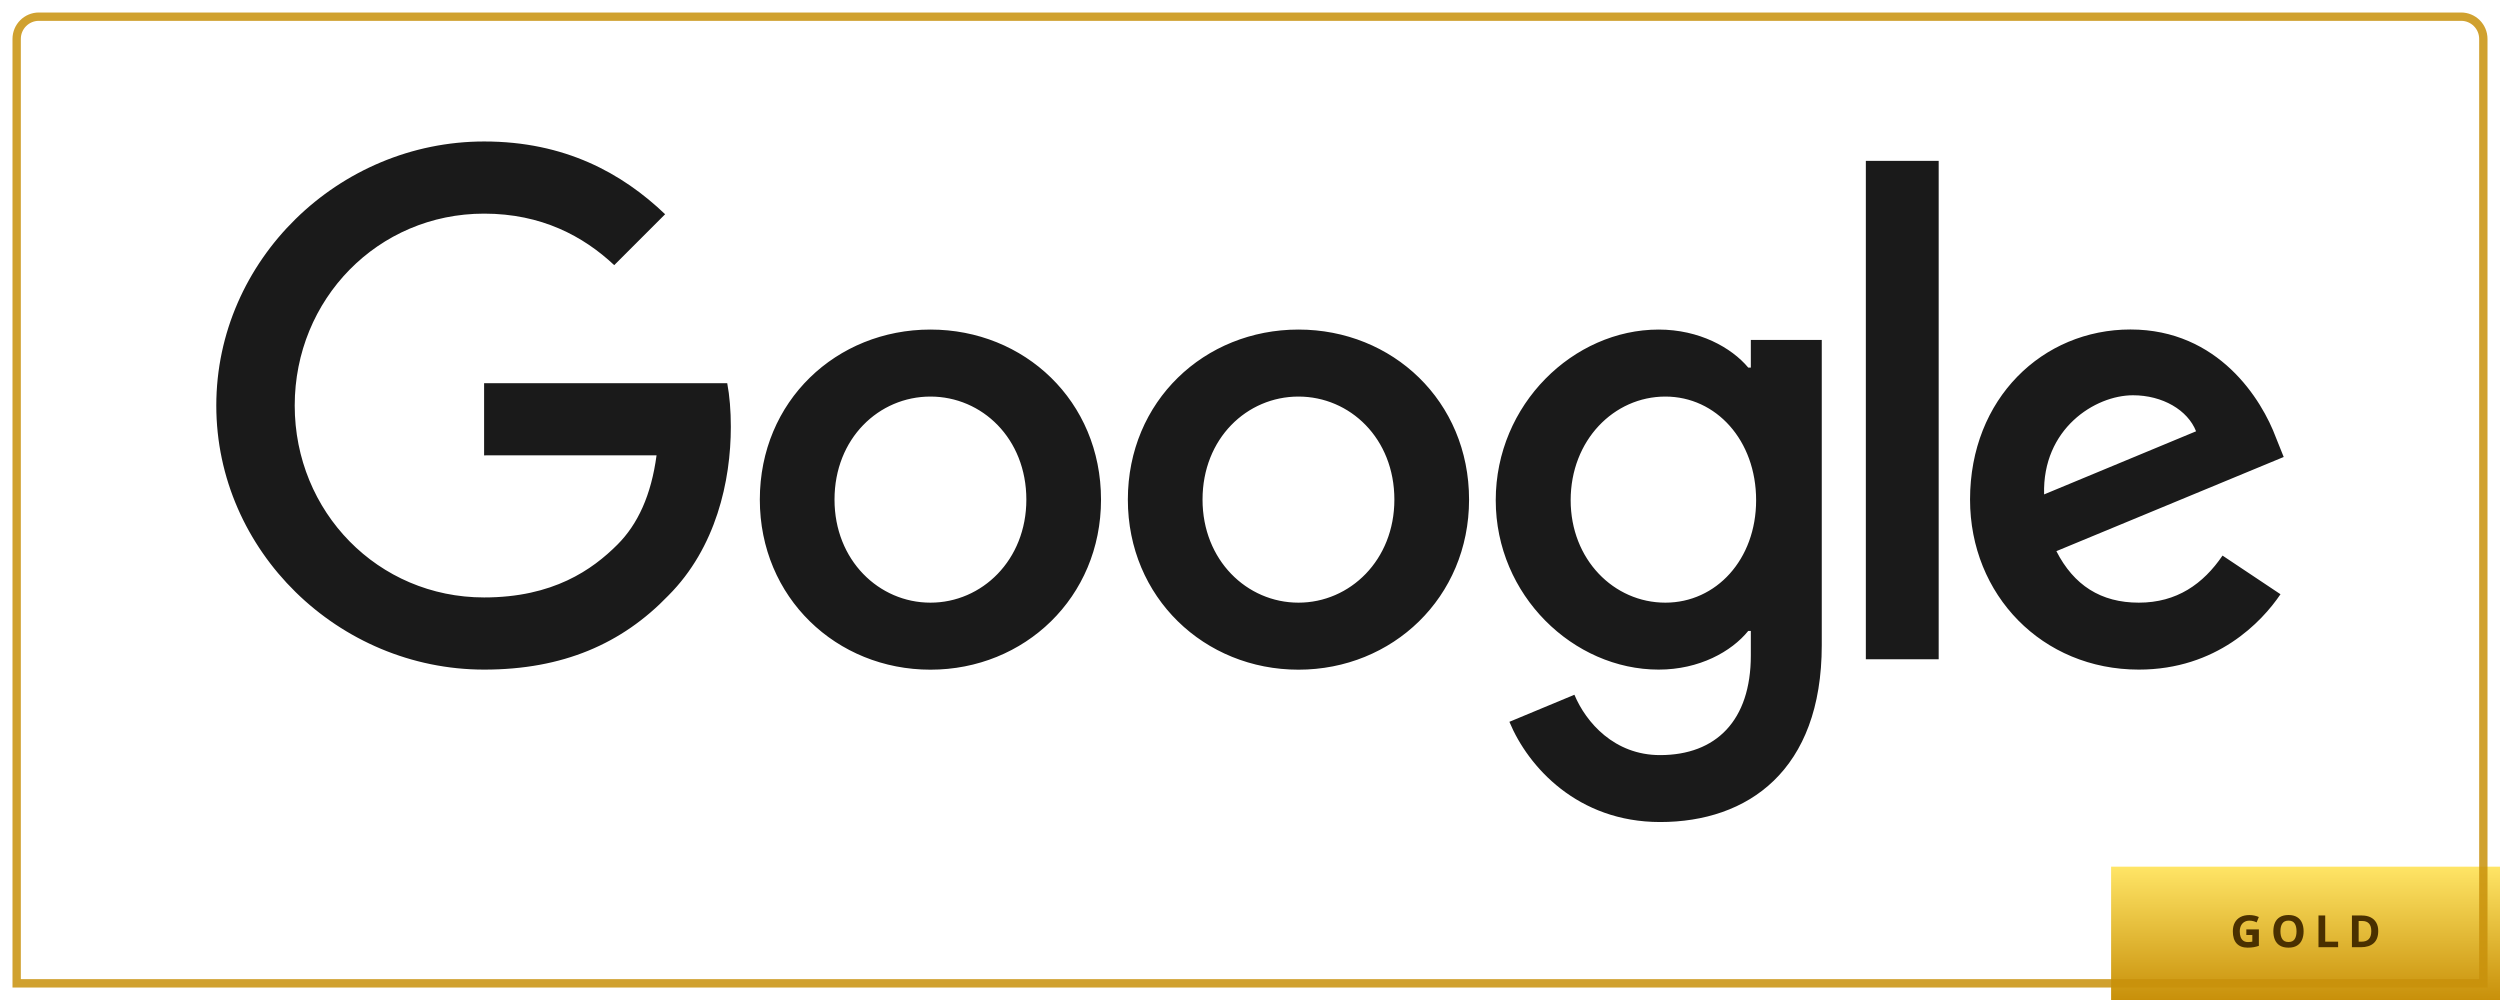
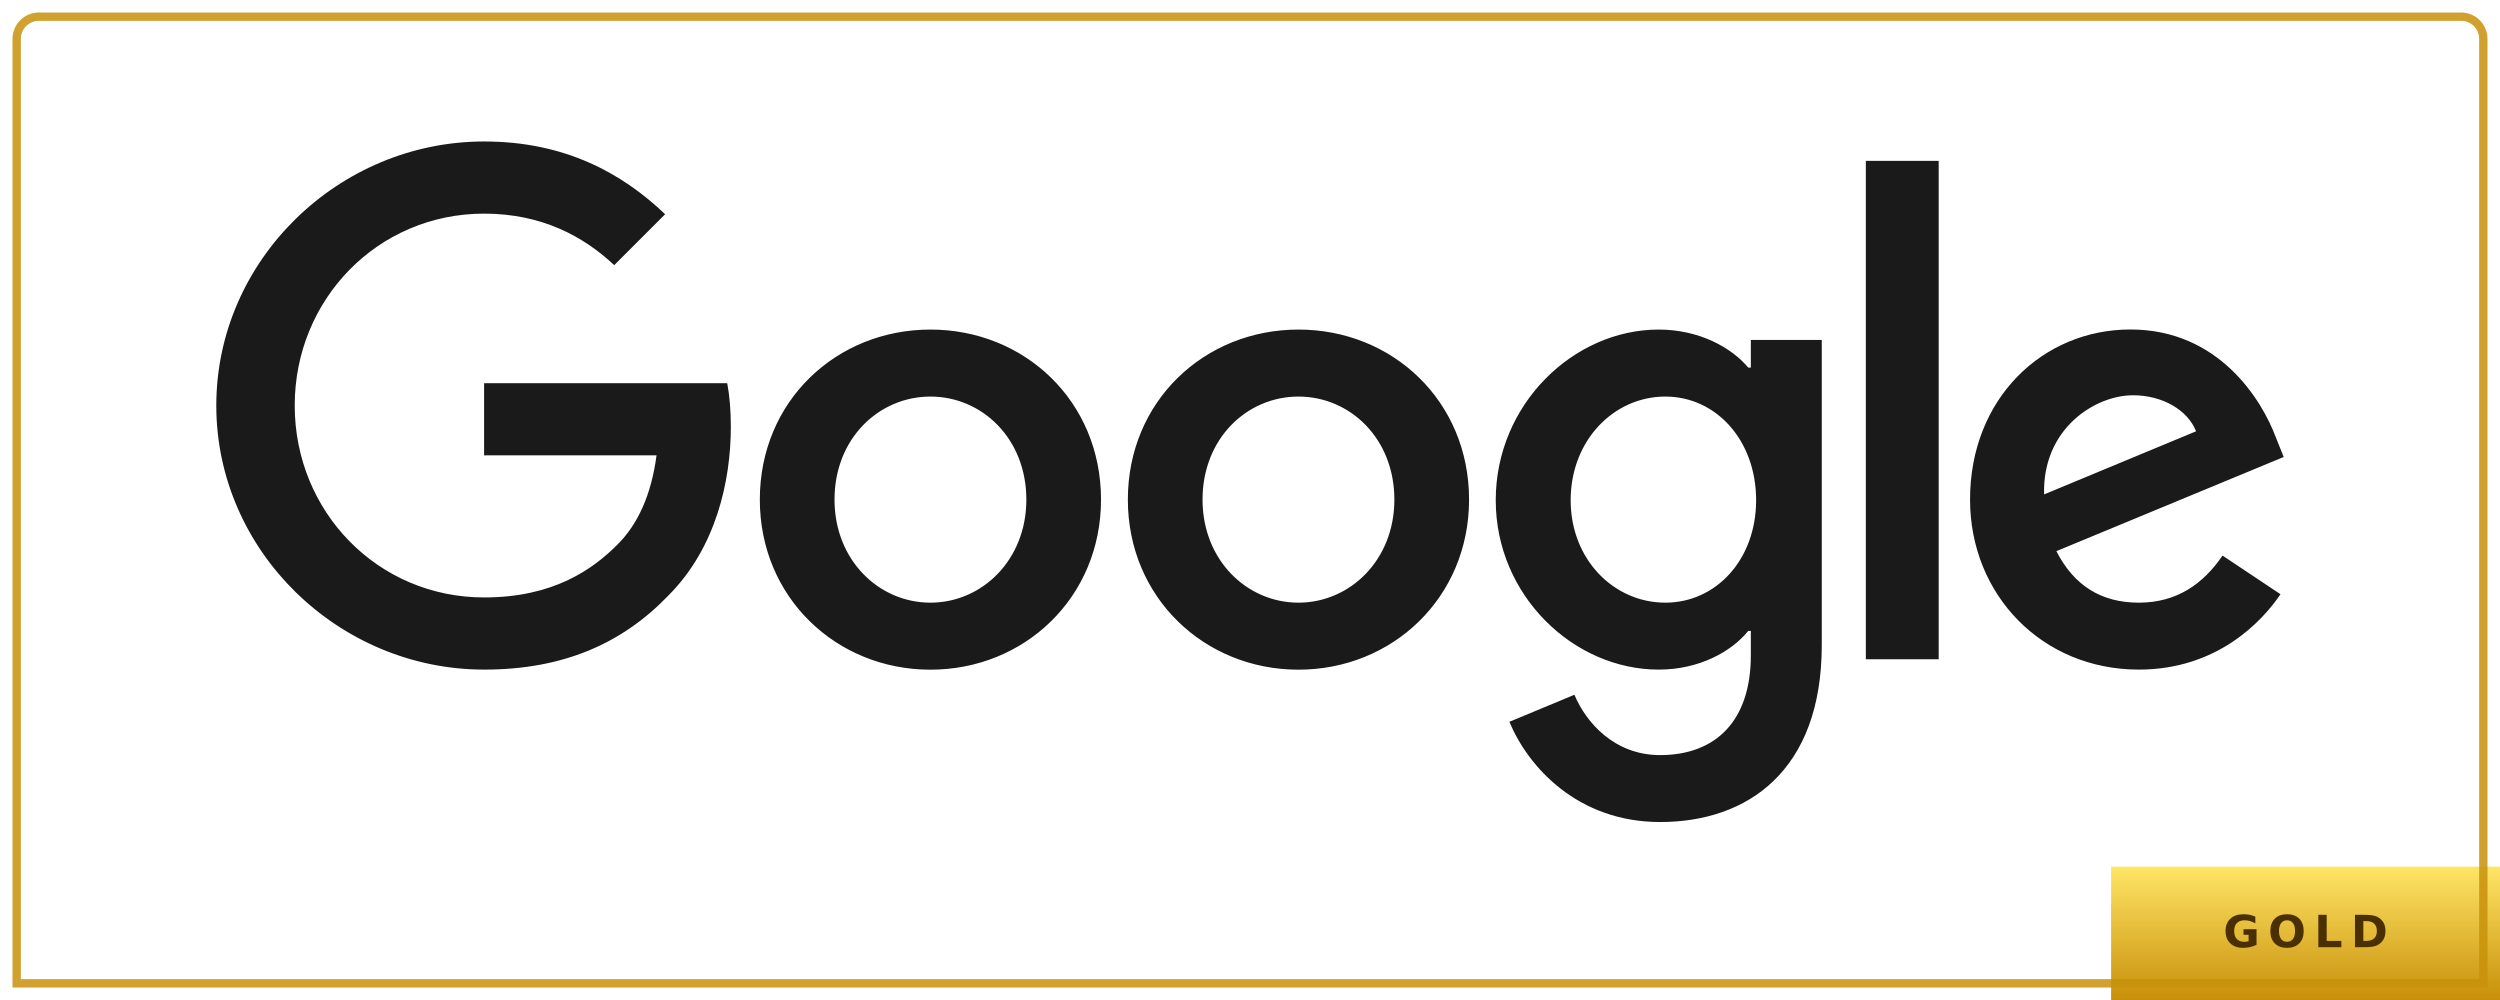
- <svg xmlns="http://www.w3.org/2000/svg" width="900" height="360" viewBox="0 0 900 360">
-   <defs>
+ <svg xmlns="http://www.w3.org/2000/svg" width="900" height="360" viewBox="0 0 900 360" version="1.1" id="svg3">
+   <defs id="defs2">
    <linearGradient id="badgeGrad" x1="0" y1="0" x2="0" y2="1">
-       <stop offset="0%" stop-color="#FFE566" />
-       <stop offset="100%" stop-color="#C8900A" />
+       <stop offset="0%" stop-color="#FFE566" id="stop1" />
+       <stop offset="100%" stop-color="#C8900A" id="stop2" />
    </linearGradient>
  </defs>
-   <rect width="900" height="360" fill="white" />
-   <g transform="translate(72, 50) scale(7)">
-     <path fill-rule="evenodd" clip-rule="evenodd" fill="#1a1a1a" d="M14.611 12.566V16.276L23.48 16.273C23.207 18.319 22.517 19.817 21.468 20.866C20.175 22.16 18.156 23.583 14.611 23.583C9.146 23.583 4.871 19.179 4.871 13.713C4.871 8.248 9.146 3.844 14.611 3.844C17.561 3.844 19.714 5.003 21.303 6.493L23.921 3.875C21.705 1.758 18.756 0.133 14.615 0.133C7.131 0.133 0.838 6.229 0.838 13.713C0.838 21.198 7.131 27.294 14.615 27.294C18.653 27.294 21.701 25.969 24.087 23.485C26.539 21.032 27.3 17.59 27.3 14.806C27.3 13.978 27.237 13.213 27.115 12.566H14.611ZM89.418 26.762V1.131H85.672V26.762H89.418ZM37.565 27.298C42.399 27.298 46.338 23.587 46.338 18.552C46.338 13.481 42.399 9.806 37.565 9.806C32.73 9.806 28.791 13.481 28.791 18.552C28.791 23.587 32.73 27.298 37.565 27.298ZM37.565 13.252C40.215 13.252 42.498 15.405 42.498 18.552C42.498 21.663 40.215 23.851 37.565 23.851C34.915 23.851 32.632 21.667 32.632 18.552C32.632 15.405 34.915 13.252 37.565 13.252ZM56.492 27.298C61.327 27.298 65.266 23.587 65.266 18.552C65.266 13.481 61.327 9.806 56.492 9.806C51.658 9.806 47.718 13.485 47.718 18.552C47.718 23.587 51.658 27.298 56.492 27.298ZM56.492 13.252C59.142 13.252 61.425 15.405 61.425 18.552C61.425 21.663 59.142 23.851 56.492 23.851C53.842 23.851 51.559 21.667 51.559 18.552C51.559 15.405 53.842 13.252 56.492 13.252ZM83.405 10.338V26.036C83.405 32.495 79.596 35.133 75.092 35.133C70.853 35.133 68.302 32.298 67.34 29.979L70.684 28.587C71.279 30.011 72.738 31.691 75.088 31.691C77.971 31.691 79.757 29.912 79.757 26.564V25.306H79.623C78.763 26.367 77.107 27.294 75.017 27.294C70.644 27.294 66.638 23.485 66.638 18.583C66.638 13.646 70.644 9.806 75.017 9.806C77.103 9.806 78.76 10.732 79.623 11.761H79.757V10.338H83.405ZM80.029 18.583C80.029 15.504 77.975 13.252 75.361 13.252C72.711 13.252 70.491 15.504 70.491 18.583C70.491 21.631 72.711 23.851 75.361 23.851C77.975 23.851 80.029 21.631 80.029 18.583ZM104.016 21.43L106.997 23.418C106.035 24.841 103.716 27.294 99.71 27.294C94.741 27.294 91.031 23.453 91.031 18.548C91.031 13.347 94.773 9.802 99.28 9.802C103.819 9.802 106.039 13.414 106.764 15.366L107.162 16.359L95.471 21.202C96.366 22.956 97.758 23.851 99.71 23.851C101.666 23.851 103.022 22.889 104.016 21.43ZM94.84 18.284L102.655 15.038C102.226 13.946 100.932 13.185 99.41 13.185C97.458 13.185 94.741 14.908 94.84 18.284Z" />
+   <rect width="900" height="360" fill="white" id="rect2" />
+   <g transform="translate(72, 50) scale(7)" id="g2">
+     <path fill-rule="evenodd" clip-rule="evenodd" fill="#1a1a1a" d="M14.611 12.566V16.276L23.48 16.273C23.207 18.319 22.517 19.817 21.468 20.866C20.175 22.16 18.156 23.583 14.611 23.583C9.146 23.583 4.871 19.179 4.871 13.713C4.871 8.248 9.146 3.844 14.611 3.844C17.561 3.844 19.714 5.003 21.303 6.493L23.921 3.875C21.705 1.758 18.756 0.133 14.615 0.133C7.131 0.133 0.838 6.229 0.838 13.713C0.838 21.198 7.131 27.294 14.615 27.294C18.653 27.294 21.701 25.969 24.087 23.485C26.539 21.032 27.3 17.59 27.3 14.806C27.3 13.978 27.237 13.213 27.115 12.566H14.611ZM89.418 26.762V1.131H85.672V26.762H89.418ZM37.565 27.298C42.399 27.298 46.338 23.587 46.338 18.552C46.338 13.481 42.399 9.806 37.565 9.806C32.73 9.806 28.791 13.481 28.791 18.552C28.791 23.587 32.73 27.298 37.565 27.298ZM37.565 13.252C40.215 13.252 42.498 15.405 42.498 18.552C42.498 21.663 40.215 23.851 37.565 23.851C34.915 23.851 32.632 21.667 32.632 18.552C32.632 15.405 34.915 13.252 37.565 13.252ZM56.492 27.298C61.327 27.298 65.266 23.587 65.266 18.552C65.266 13.481 61.327 9.806 56.492 9.806C51.658 9.806 47.718 13.485 47.718 18.552C47.718 23.587 51.658 27.298 56.492 27.298ZM56.492 13.252C59.142 13.252 61.425 15.405 61.425 18.552C61.425 21.663 59.142 23.851 56.492 23.851C53.842 23.851 51.559 21.667 51.559 18.552C51.559 15.405 53.842 13.252 56.492 13.252ZM83.405 10.338V26.036C83.405 32.495 79.596 35.133 75.092 35.133C70.853 35.133 68.302 32.298 67.34 29.979L70.684 28.587C71.279 30.011 72.738 31.691 75.088 31.691C77.971 31.691 79.757 29.912 79.757 26.564V25.306H79.623C78.763 26.367 77.107 27.294 75.017 27.294C70.644 27.294 66.638 23.485 66.638 18.583C66.638 13.646 70.644 9.806 75.017 9.806C77.103 9.806 78.76 10.732 79.623 11.761H79.757V10.338H83.405ZM80.029 18.583C80.029 15.504 77.975 13.252 75.361 13.252C72.711 13.252 70.491 15.504 70.491 18.583C70.491 21.631 72.711 23.851 75.361 23.851C77.975 23.851 80.029 21.631 80.029 18.583ZM104.016 21.43L106.997 23.418C106.035 24.841 103.716 27.294 99.71 27.294C94.741 27.294 91.031 23.453 91.031 18.548C91.031 13.347 94.773 9.802 99.28 9.802C103.819 9.802 106.039 13.414 106.764 15.366L107.162 16.359L95.471 21.202C96.366 22.956 97.758 23.851 99.71 23.851C101.666 23.851 103.022 22.889 104.016 21.43ZM94.84 18.284L102.655 15.038C102.226 13.946 100.932 13.185 99.41 13.185C97.458 13.185 94.741 14.908 94.84 18.284Z" id="path2" />
  </g>
-   <rect x="760" y="312" width="140" height="48" fill="url(#badgeGrad)" />
-   <text x="830" y="341" text-anchor="middle" font-family="sans-serif" font-size="16" font-weight="bold" letter-spacing="3" fill="#4A3000">GOLD</text>
-   <path d="M 6,354 L 6,14 A 8,8 0 0,1 14,6 L 886,6 A 8,8 0 0,1 894,14 L 894,354 Z" fill="none" stroke="#C8900A" stroke-width="3" opacity="0.85" />
+   <rect x="760" y="312" width="140" height="48" fill="url(#badgeGrad)" id="rect3" />
+   <path d="m 812.348,340.133 q -1.125,0.547 -2.336,0.82 -1.211,0.273 -2.5,0.273 -2.914,0 -4.617,-1.625 -1.703,-1.633 -1.703,-4.422 0,-2.82 1.734,-4.438 1.734,-1.617 4.75,-1.617 1.164,0 2.227,0.219 1.07,0.219 2.016,0.648 v 2.414 q -0.977,-0.555 -1.945,-0.828 -0.961,-0.273 -1.93,-0.273 -1.797,0 -2.773,1.008 -0.969,1 -0.969,2.867 0,1.852 0.938,2.859 0.938,1.008 2.664,1.008 0.469,0 0.867,-0.055 0.406,-0.062 0.727,-0.188 v -2.266 h -1.836 v -2.016 h 4.688 z m 10.977,-8.828 q -1.375,0 -2.133,1.016 -0.758,1.016 -0.758,2.859 0,1.836 0.758,2.852 0.758,1.016 2.133,1.016 1.383,0 2.141,-1.016 0.758,-1.016 0.758,-2.852 0,-1.844 -0.758,-2.859 -0.758,-1.016 -2.141,-1.016 z m 0,-2.18 q 2.812,0 4.406,1.609 1.594,1.609 1.594,4.445 0,2.828 -1.594,4.438 -1.594,1.609 -4.406,1.609 -2.805,0 -4.406,-1.609 -1.594,-1.609 -1.594,-4.438 0,-2.836 1.594,-4.445 1.602,-1.609 4.406,-1.609 z m 11.273,0.211 h 3.008 v 9.391 h 5.281 V 341 h -8.289 z m 16.203,2.273 v 7.117 h 1.078 q 1.844,0 2.812,-0.914 0.977,-0.914 0.977,-2.656 0,-1.734 -0.969,-2.641 -0.969,-0.906 -2.82,-0.906 z m -3.008,-2.273 h 3.172 q 2.656,0 3.953,0.383 1.305,0.375 2.234,1.281 0.82,0.789 1.219,1.82 0.398,1.031 0.398,2.336 0,1.32 -0.398,2.359 -0.398,1.031 -1.219,1.82 -0.938,0.906 -2.25,1.289 -1.312,0.375 -3.938,0.375 h -3.172 z" id="text3" style="font-weight:bold;font-size:16px;letter-spacing:3;text-anchor:middle;fill:#4a3000" aria-label="GOLD" />
+   <path d="M 6,354 L 6,14 A 8,8 0 0,1 14,6 L 886,6 A 8,8 0 0,1 894,14 L 894,354 Z" fill="none" stroke="#C8900A" stroke-width="3" opacity="0.85" id="path3" />
</svg>
